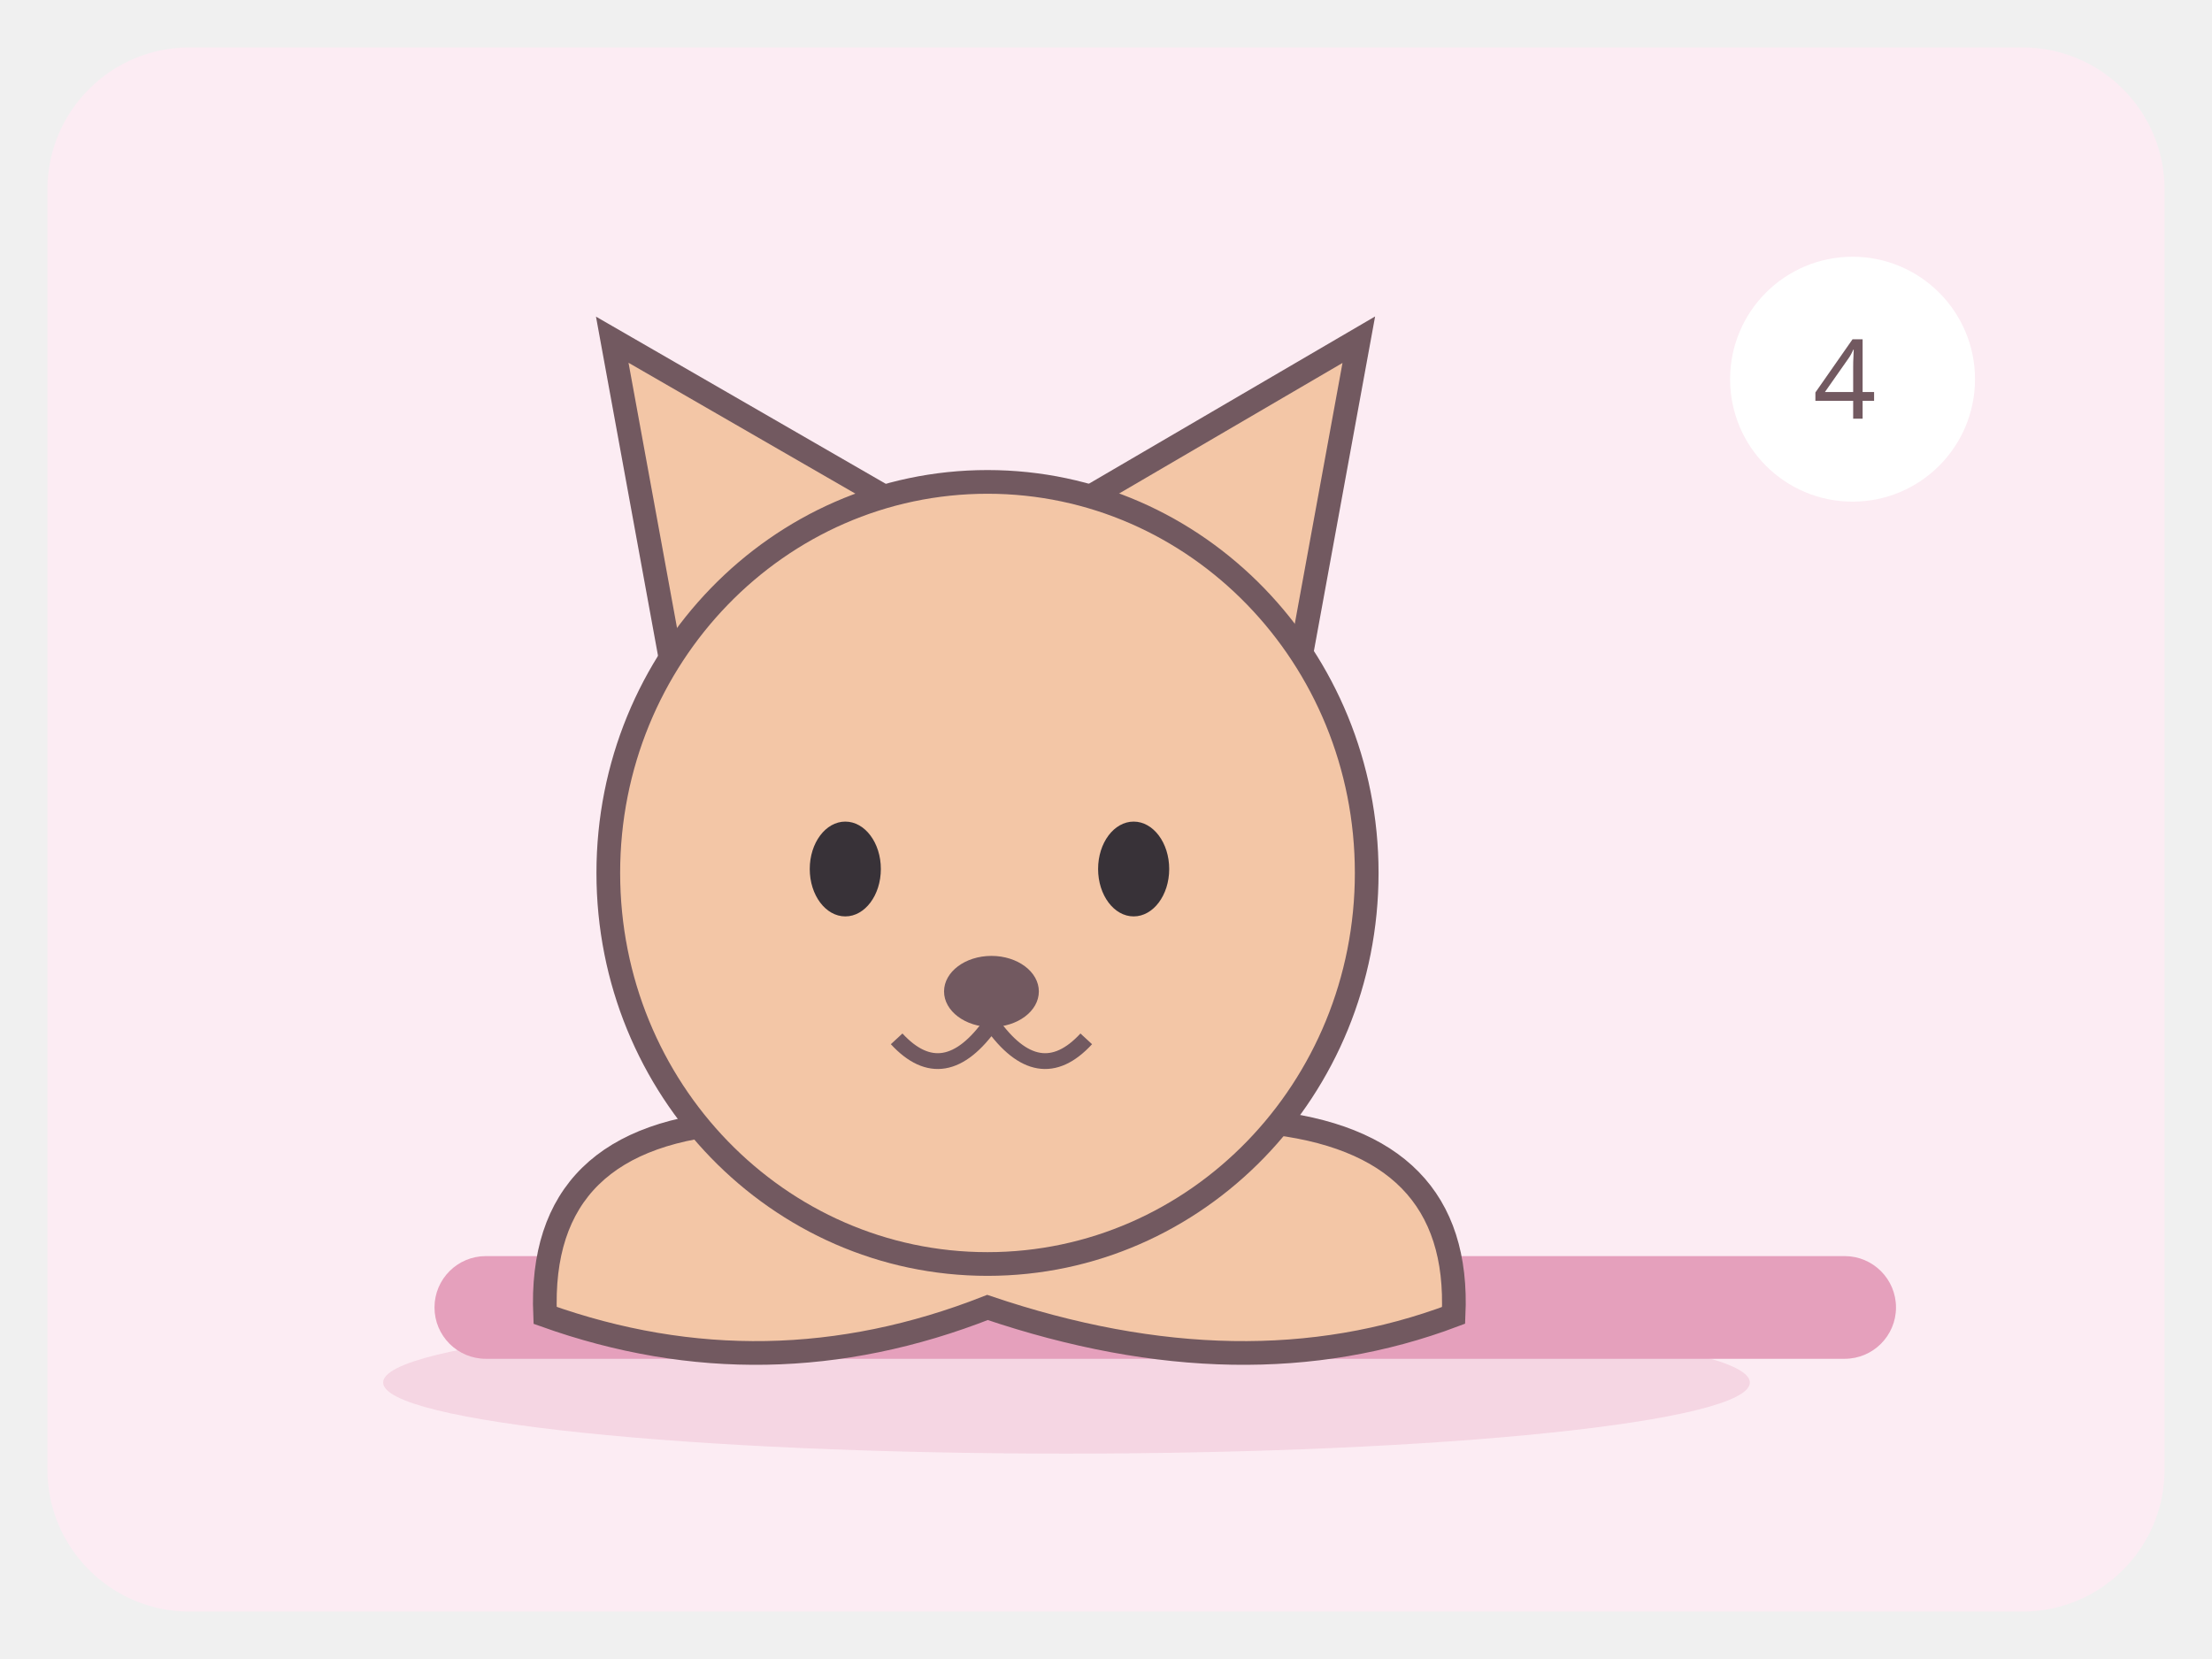
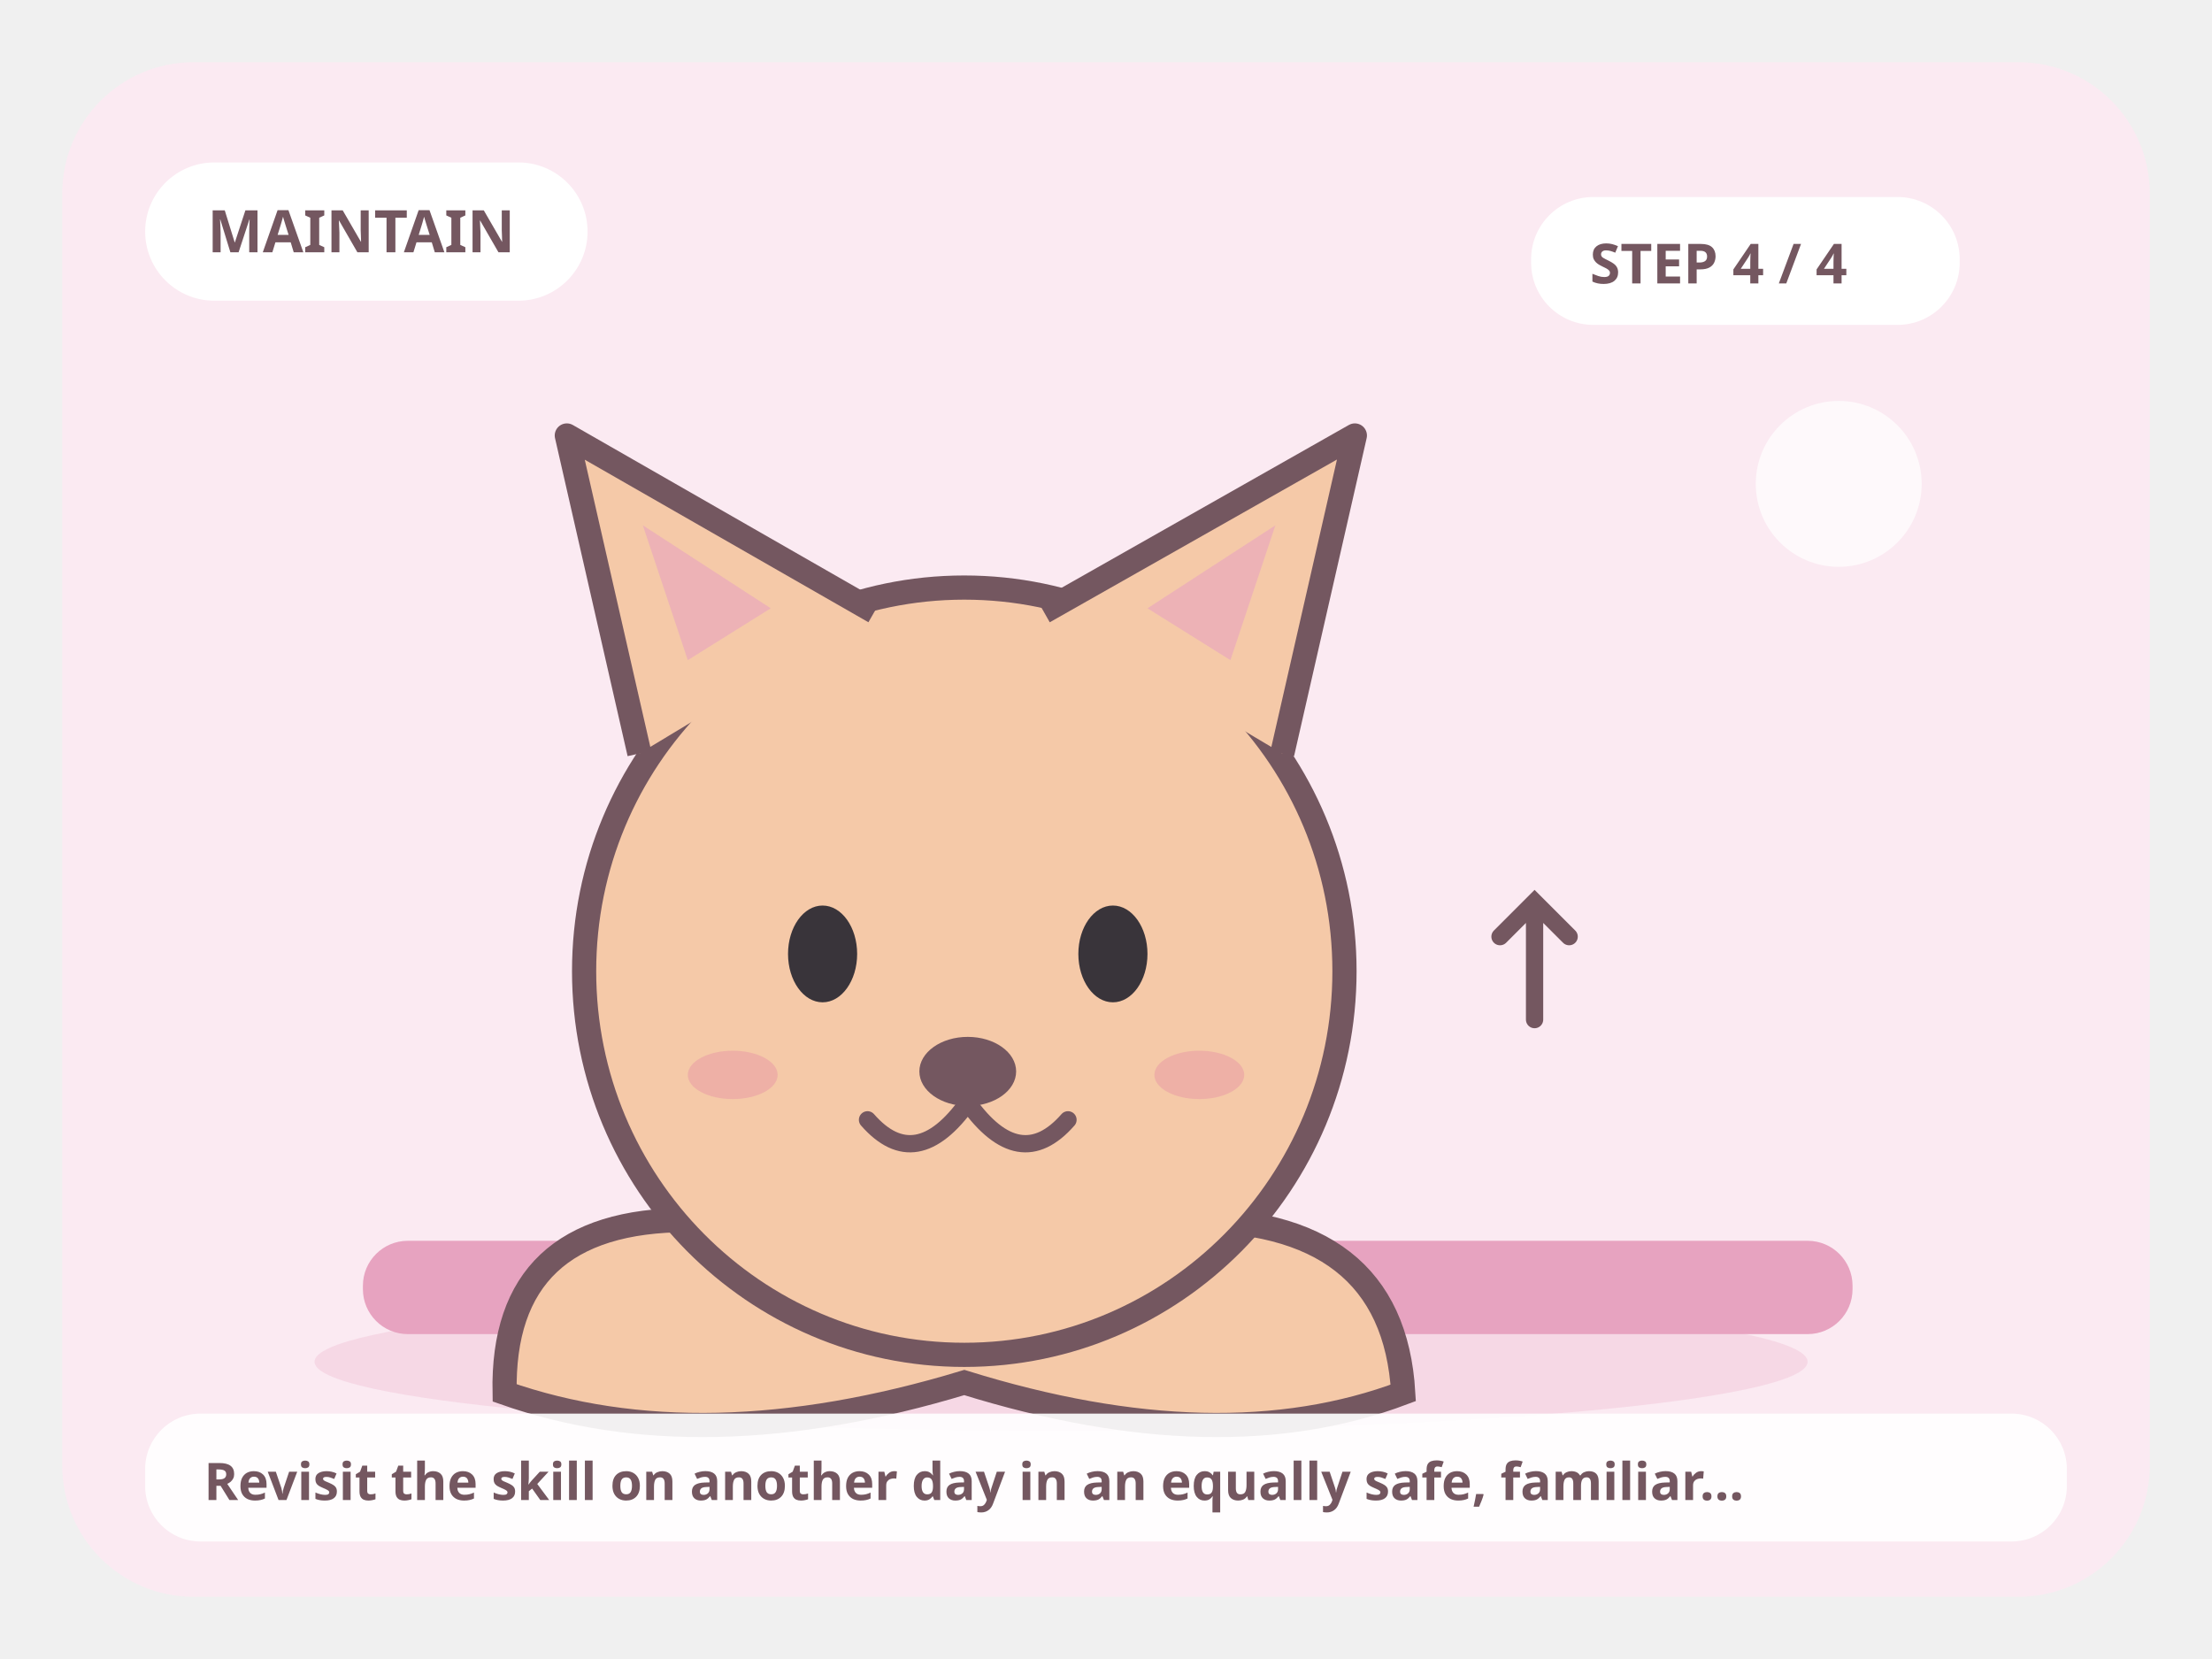
- <svg xmlns="http://www.w3.org/2000/svg" viewBox="0 0 560 420" role="img" aria-label="cat cat station on mat lesson 04">
-   <rect x="12" y="12" width="536" height="396" rx="36" fill="#FCECF3" />
-   <ellipse cx="270" cy="350" rx="173" ry="18" fill="#E5A0BC" opacity=".3" />
-   <rect x="110" y="318" width="370" height="26" rx="13" fill="#E5A0BC" />
-   <path d="M188 284q-52 3-50 49 56 20 112-2 65 22 118 2 2-44-48-49" fill="#F3C6A6" stroke="#725960" stroke-width="6" />
-   <path d="M170 168l-15-82 78 45M267 131l77-45-15 82" fill="#F3C6A6" stroke="#725960" stroke-width="6" />
-   <ellipse cx="250" cy="221" rx="96" ry="99" fill="#F3C6A6" stroke="#725960" stroke-width="6" />
-   <ellipse cx="214" cy="220" rx="9" ry="12" fill="#383238" />
-   <ellipse cx="287" cy="220" rx="9" ry="12" fill="#383238" />
-   <ellipse cx="251" cy="251" rx="12" ry="9" fill="#725960" />
-   <path d="M251 259q-12 17-24 4m24-4q12 17 24 4" stroke="#725960" stroke-width="4" fill="none" />
-   <circle cx="469" cy="96" r="31" fill="white" />
-   <text x="459" y="106" font-family="sans-serif" font-size="28" fill="#725960">4</text>
+ <svg xmlns="http://www.w3.org/2000/svg" viewBox="0 0 640 480" role="img" aria-labelledby="title description">
+   <rect x="18" y="18" width="604" height="444" rx="38" fill="#FBEAF2" />
+   <ellipse cx="307" cy="394" rx="216" ry="20" fill="#E7A3C0" opacity=".25" />
+   <circle cx="532" cy="140" r="24" fill="white" opacity=".7" />
+   <rect x="105" y="359" width="431" height="27" rx="13" fill="#E7A3C0" />
+   <path d="M444 295v-34m-10 10 10-10 10 10" fill="none" stroke="#745760" stroke-width="5" stroke-linecap="round" />
+   <g transform="translate(0 27)">
+     <path d="M199 326q-54 0-53 50 57 20 133-3 74 23 127 3-3-51-64-50" fill="#F5C9A8" stroke="#745760" stroke-width="7" />
+     <ellipse cx="279" cy="254" rx="110" ry="111" fill="#F5C9A8" stroke="#745760" stroke-width="7" />
+     <path d="M185 191l-21-92 89 51M302 150l90-51-21 92" fill="#F5C9A8" stroke="#745760" stroke-width="7" stroke-linejoin="round" />
+     <path d="M199 164l-13-39 37 24m109 0 37-24-13 39" fill="#E7A3C0" opacity=".6" />
+     <ellipse cx="238" cy="249" rx="10" ry="14" fill="#39343A" />
+     <ellipse cx="322" cy="249" rx="10" ry="14" fill="#39343A" />
+     <ellipse cx="280" cy="283" rx="14" ry="10" fill="#745760" />
+     <path d="M280 292q-15 21-29 5m29-5q15 21 29 5" stroke="#745760" stroke-width="5" fill="none" stroke-linecap="round" />
+     <ellipse cx="212" cy="284" rx="13" ry="7" fill="#E9A0A5" opacity=".6" />
+     <ellipse cx="347" cy="284" rx="13" ry="7" fill="#E9A0A5" opacity=".6" />
+   </g>
+   <rect x="42" y="47" width="128" height="40" rx="20" fill="white" />
+   <text x="60" y="73" font-family="sans-serif" font-size="17" font-weight="700" fill="#745760">MAINTAIN</text>
+   <g>
+     <rect x="443" y="57" width="124" height="37" rx="18" fill="white" />
+     <text x="460" y="82" font-family="sans-serif" font-weight="700" font-size="16" fill="#745760">STEP 4 / 4</text>
+   </g>
+   <rect x="42" y="409" width="556" height="37" rx="16" fill="white" opacity=".91" />
+   <text x="59" y="434" font-family="sans-serif" font-size="15" font-weight="600" fill="#745760">Revisit the skill on another day in an equally safe, familiar…</text>
</svg>
